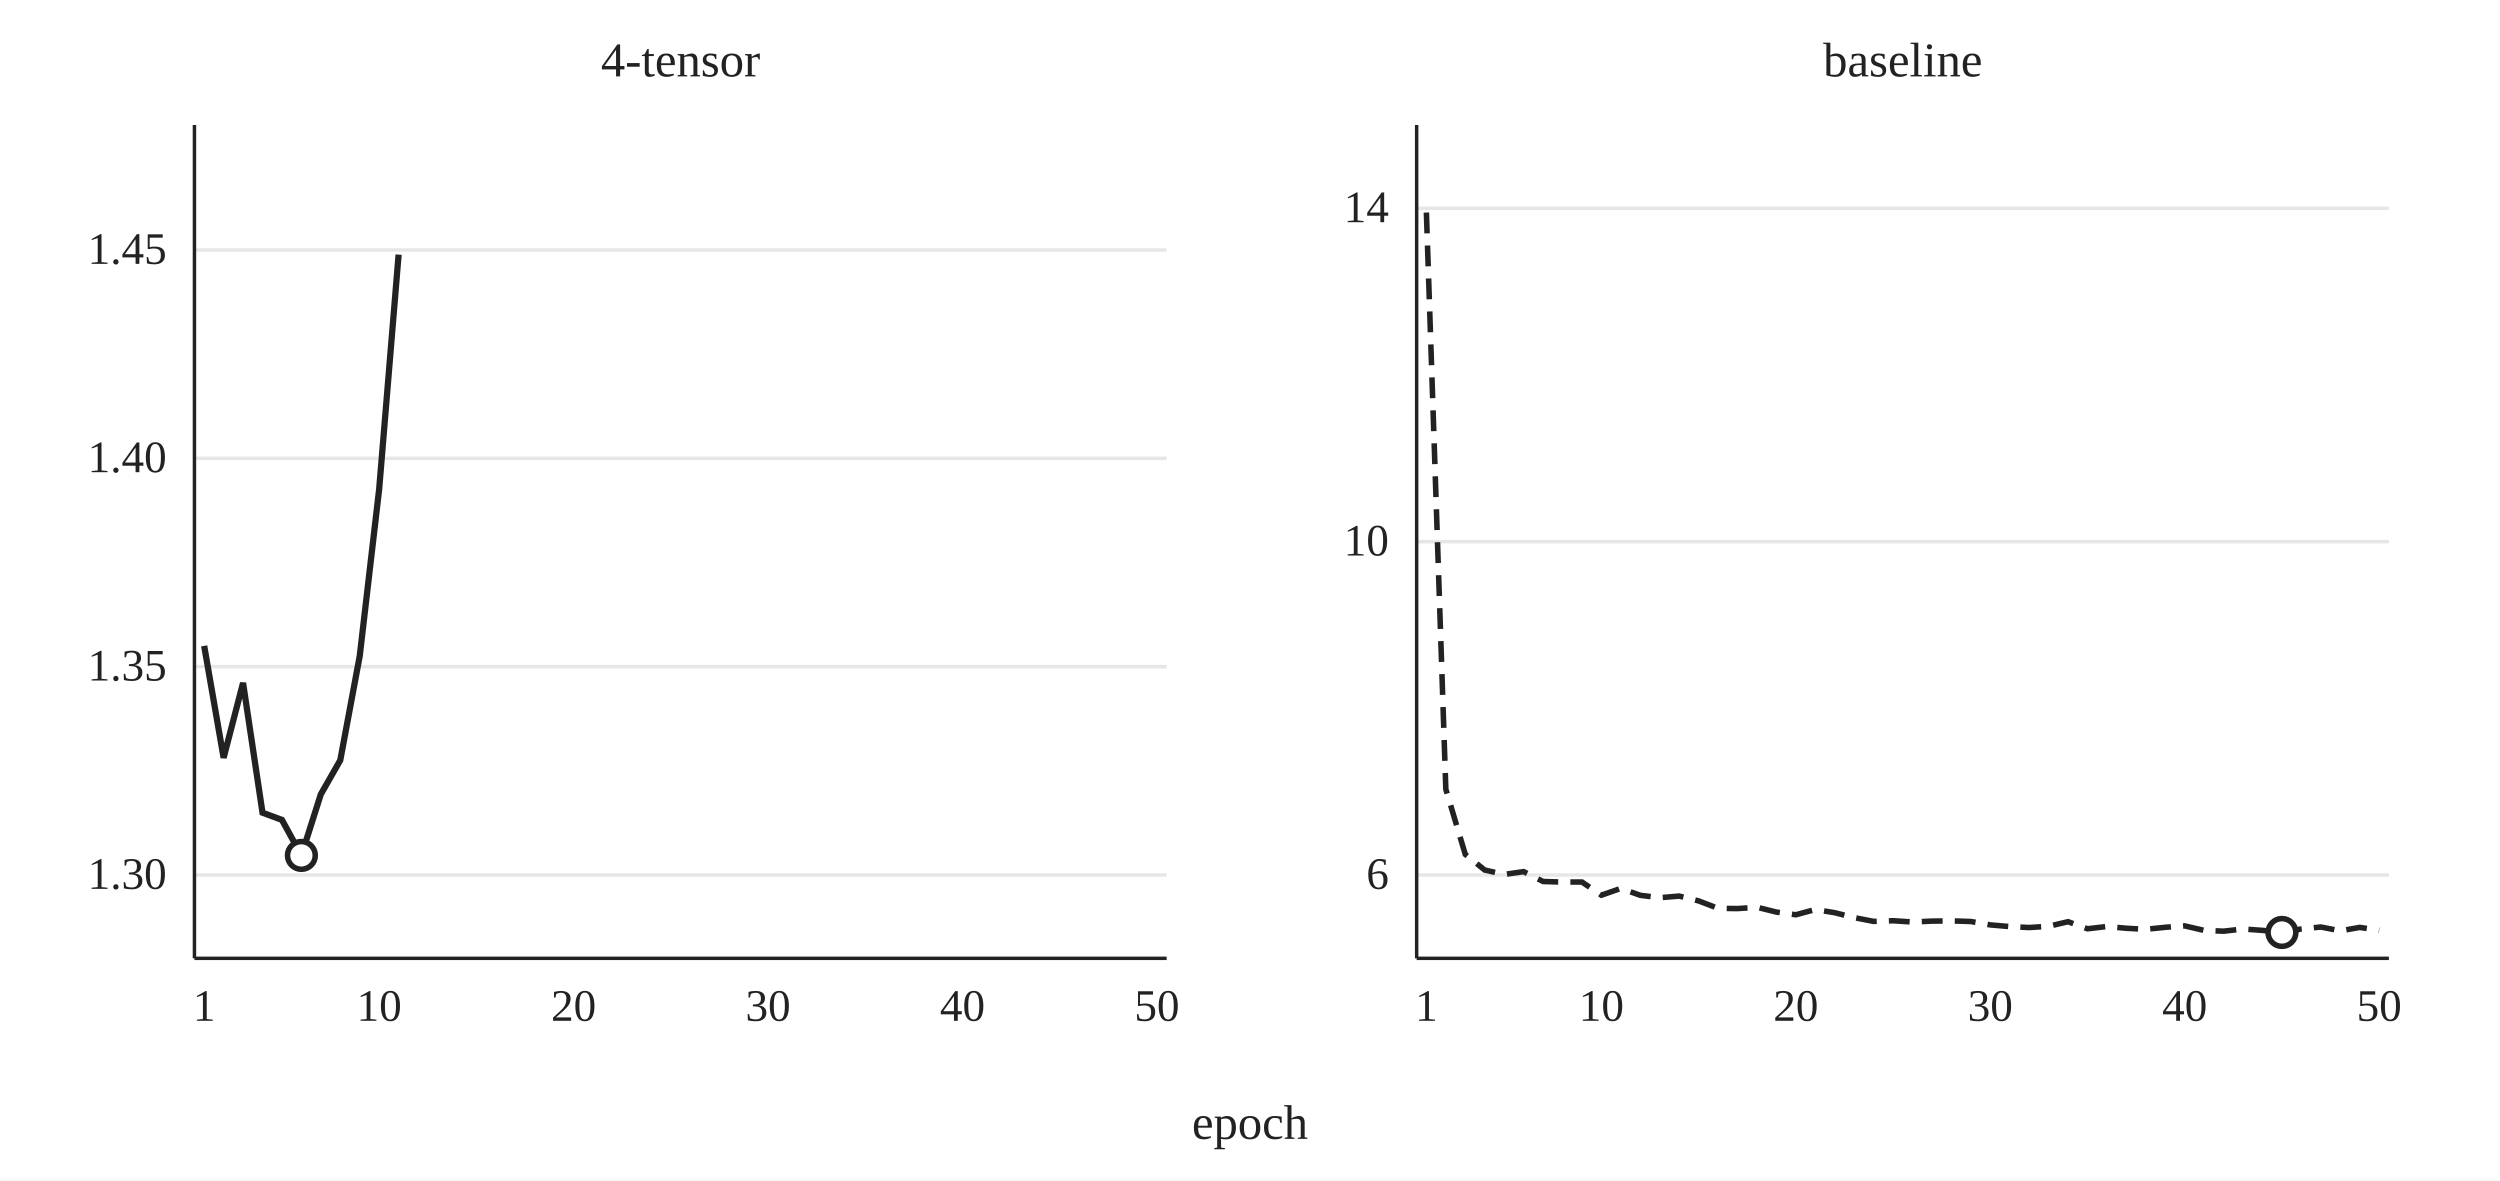
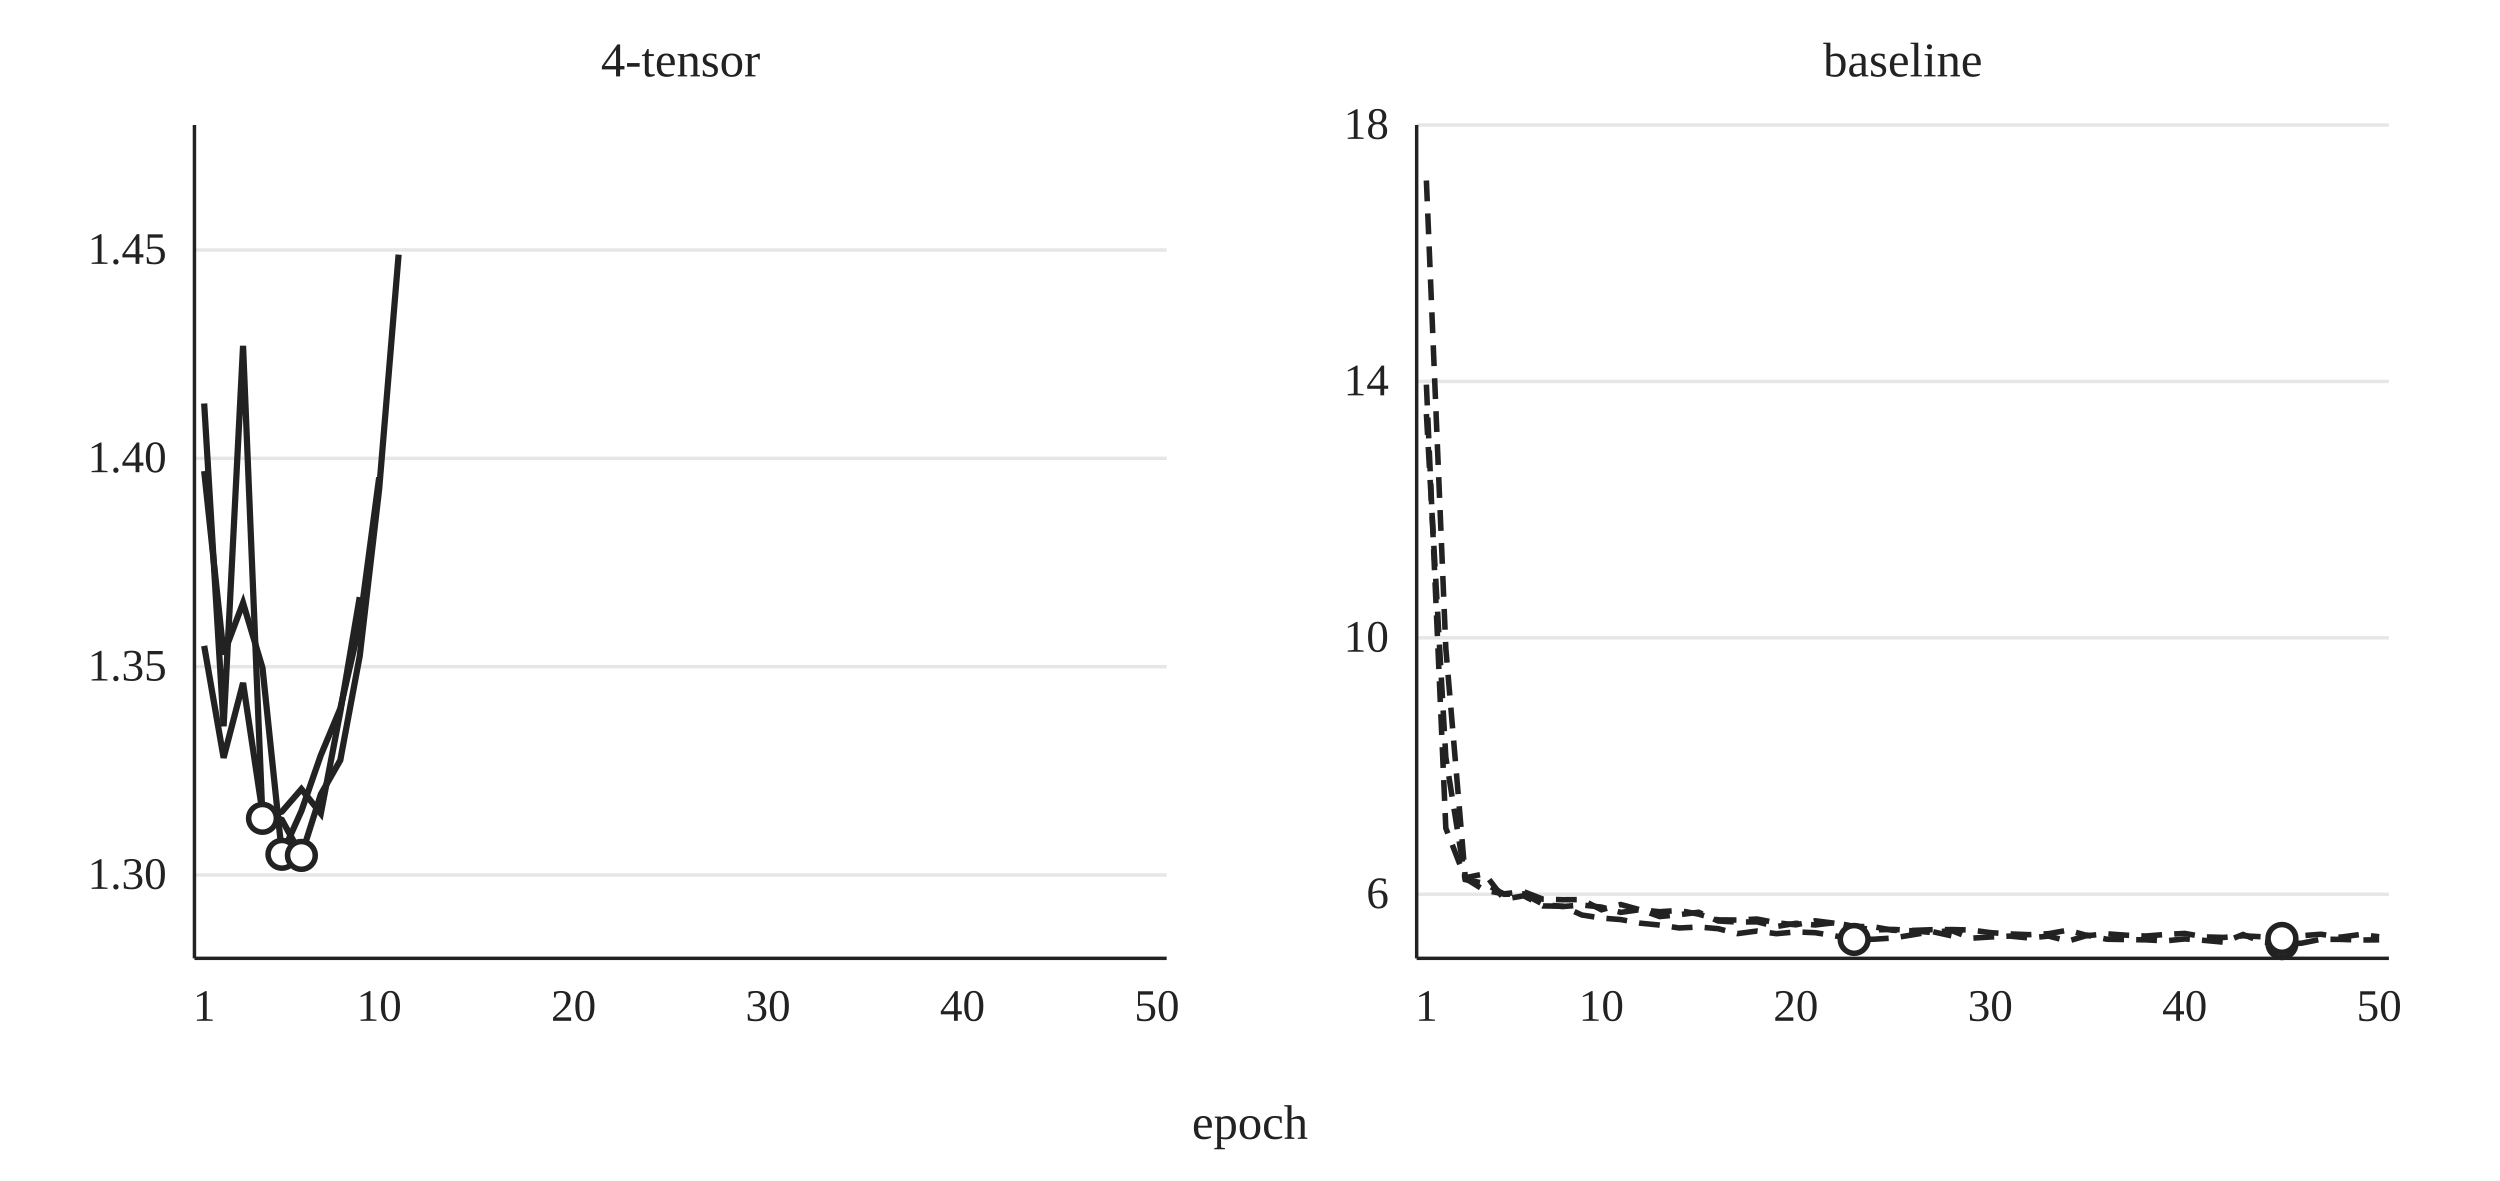
<svg xmlns="http://www.w3.org/2000/svg" width="720" height="340" viewBox="0 0 720 340" role="img">
  <rect width="100%" height="100%" fill="#ffffff" />
  <line x1="56" y1="252.00" x2="336" y2="252.00" stroke="#e6e6e6" />
  <text x="48" y="256.00" text-anchor="end" font-family="Times New Roman, Times, serif" font-size="13" fill="#222">1.30</text>
  <line x1="56" y1="192.00" x2="336" y2="192.00" stroke="#e6e6e6" />
  <text x="48" y="196.00" text-anchor="end" font-family="Times New Roman, Times, serif" font-size="13" fill="#222">1.35</text>
  <line x1="56" y1="132.00" x2="336" y2="132.00" stroke="#e6e6e6" />
  <text x="48" y="136.00" text-anchor="end" font-family="Times New Roman, Times, serif" font-size="13" fill="#222">1.40</text>
  <line x1="56" y1="72.00" x2="336" y2="72.00" stroke="#e6e6e6" />
  <text x="48" y="76.00" text-anchor="end" font-family="Times New Roman, Times, serif" font-size="13" fill="#222">1.45</text>
  <text x="58.80" y="294" text-anchor="middle" font-family="Times New Roman, Times, serif" font-size="13" fill="#222">1</text>
  <text x="109.20" y="294" text-anchor="middle" font-family="Times New Roman, Times, serif" font-size="13" fill="#222">10</text>
  <text x="165.20" y="294" text-anchor="middle" font-family="Times New Roman, Times, serif" font-size="13" fill="#222">20</text>
  <text x="221.20" y="294" text-anchor="middle" font-family="Times New Roman, Times, serif" font-size="13" fill="#222">30</text>
  <text x="277.20" y="294" text-anchor="middle" font-family="Times New Roman, Times, serif" font-size="13" fill="#222">40</text>
  <text x="333.20" y="294" text-anchor="middle" font-family="Times New Roman, Times, serif" font-size="13" fill="#222">50</text>
  <clipPath id="v4">
    <rect x="56" y="36" width="280" height="240" />
  </clipPath>
  <line x1="56" y1="36" x2="56" y2="276" stroke="#222" />
  <line x1="56" y1="276" x2="336" y2="276" stroke="#222" />
  <g clip-path="url(#v4)">
+     <path d="M58.80,116.20 L64.40,209.18 L70.00,99.60 L75.60,235.68 L81.20,233.74 L86.80,227.27 L92.40,234.28 L98.00,205.05 L103.60,171.98" fill="none" stroke="#222" stroke-width="1.8" />
+     <path d="M58.80,135.67 L64.40,188.46 L70.00,173.63 L75.60,192.36 L81.20,246.04 L86.80,233.57 L92.40,217.49 L98.00,204.08 L103.60,179.69 L109.20,137.49" fill="none" stroke="#222" stroke-width="1.8" />
    <path d="M58.80,186.01 L64.40,218.25 L70.00,196.67 L75.60,234.06 L81.20,236.13 L86.80,246.36 L92.40,228.75 L98.00,218.94 L103.60,188.94 L109.20,140.85 L114.80,73.33" fill="none" stroke="#222" stroke-width="1.8" />
  </g>
+   <circle cx="75.60" cy="235.68" r="4" fill="#ffffff" stroke="#222" stroke-width="1.6" />
+   <circle cx="81.20" cy="246.04" r="4" fill="#ffffff" stroke="#222" stroke-width="1.6" />
  <circle cx="86.80" cy="246.36" r="4" fill="#ffffff" stroke="#222" stroke-width="1.6" />
-   <line x1="408" y1="252.00" x2="688" y2="252.00" stroke="#e6e6e6" />
-   <text x="400" y="256.00" text-anchor="end" font-family="Times New Roman, Times, serif" font-size="13" fill="#222">6</text>
-   <line x1="408" y1="156.00" x2="688" y2="156.00" stroke="#e6e6e6" />
-   <text x="400" y="160.00" text-anchor="end" font-family="Times New Roman, Times, serif" font-size="13" fill="#222">10</text>
-   <line x1="408" y1="60.00" x2="688" y2="60.00" stroke="#e6e6e6" />
-   <text x="400" y="64.00" text-anchor="end" font-family="Times New Roman, Times, serif" font-size="13" fill="#222">14</text>
+   <line x1="408" y1="257.54" x2="688" y2="257.54" stroke="#e6e6e6" />
+   <text x="400" y="261.54" text-anchor="end" font-family="Times New Roman, Times, serif" font-size="13" fill="#222">6</text>
+   <line x1="408" y1="183.69" x2="688" y2="183.69" stroke="#e6e6e6" />
+   <text x="400" y="187.69" text-anchor="end" font-family="Times New Roman, Times, serif" font-size="13" fill="#222">10</text>
+   <line x1="408" y1="109.85" x2="688" y2="109.85" stroke="#e6e6e6" />
+   <text x="400" y="113.85" text-anchor="end" font-family="Times New Roman, Times, serif" font-size="13" fill="#222">14</text>
+   <line x1="408" y1="36.00" x2="688" y2="36.00" stroke="#e6e6e6" />
+   <text x="400" y="40.00" text-anchor="end" font-family="Times New Roman, Times, serif" font-size="13" fill="#222">18</text>
  <text x="410.80" y="294" text-anchor="middle" font-family="Times New Roman, Times, serif" font-size="13" fill="#222">1</text>
  <text x="461.20" y="294" text-anchor="middle" font-family="Times New Roman, Times, serif" font-size="13" fill="#222">10</text>
  <text x="517.20" y="294" text-anchor="middle" font-family="Times New Roman, Times, serif" font-size="13" fill="#222">20</text>
  <text x="573.20" y="294" text-anchor="middle" font-family="Times New Roman, Times, serif" font-size="13" fill="#222">30</text>
  <text x="629.20" y="294" text-anchor="middle" font-family="Times New Roman, Times, serif" font-size="13" fill="#222">40</text>
  <text x="685.20" y="294" text-anchor="middle" font-family="Times New Roman, Times, serif" font-size="13" fill="#222">50</text>
  <clipPath id="var">
    <rect x="408" y="36" width="280" height="240" />
  </clipPath>
  <line x1="408" y1="36" x2="408" y2="276" stroke="#222" />
  <line x1="408" y1="276" x2="688" y2="276" stroke="#222" />
  <g clip-path="url(#var)">
-     <path d="M410.80,61.21 L416.40,227.29 L422.00,246.07 L427.60,250.57 L433.20,251.84 L438.80,251.03 L444.40,253.87 L450.00,254.04 L455.60,254.02 L461.20,257.82 L466.80,255.85 L472.40,257.85 L478.00,258.54 L483.60,258.07 L489.20,259.46 L494.80,261.60 L500.40,261.67 L506.00,261.29 L511.60,262.68 L517.20,263.45 L522.80,261.94 L528.40,262.86 L534.00,264.27 L539.60,265.36 L545.20,265.17 L550.80,265.54 L556.40,265.28 L562.00,265.22 L567.60,265.39 L573.20,266.37 L578.80,266.86 L584.40,267.13 L590.00,266.77 L595.60,265.45 L601.20,267.49 L606.80,266.83 L612.40,267.34 L618.00,267.64 L623.60,267.06 L629.20,266.66 L634.80,267.96 L640.40,268.18 L646.00,267.55 L651.60,267.95 L657.20,268.55 L662.80,267.54 L668.40,266.98 L674.00,268.08 L679.60,267.09 L685.20,267.91" fill="none" stroke="#222" stroke-width="1.6" stroke-dasharray="6 3.5" />
+     <path d="M410.80,51.98 L416.40,186.77 L422.00,252.79 L427.60,251.64 L433.20,258.99 L438.80,257.98 L444.40,260.91 L450.00,260.98 L455.60,263.53 L461.20,264.40 L466.80,264.84 L472.40,265.88 L478.00,266.42 L483.60,267.26 L489.20,266.97 L494.80,267.46 L500.40,268.88 L506.00,268.14 L511.60,268.90 L517.20,268.39 L522.80,268.62 L528.40,269.51 L534.00,270.56 L539.60,270.50 L545.20,270.15 L550.80,269.24 L556.40,268.28 L562.00,269.52" fill="none" stroke="#222" stroke-width="1.6" stroke-dasharray="6 3.5" />
+     <path d="M410.80,119.24 L416.40,218.10 L422.00,253.33 L427.60,254.42 L433.20,257.55 L438.80,257.43 L444.40,260.43 L450.00,261.09 L455.60,260.64 L461.20,261.24 L466.80,262.77 L472.40,261.97 L478.00,263.97 L483.60,263.44 L489.20,262.73 L494.80,265.24 L500.40,265.56 L506.00,265.49 L511.60,266.85 L517.20,265.91 L522.80,266.39 L528.40,265.72 L534.00,266.80 L539.60,266.90 L545.20,267.93 L550.80,268.05 L556.40,268.57 L562.00,267.97 L567.60,270.21 L573.20,269.86 L578.80,269.60 L584.40,270.14 L590.00,269.60 L595.60,271.05 L601.20,269.36 L606.80,270.50 L612.40,270.60 L618.00,270.68 L623.60,270.98 L629.20,270.41 L634.80,270.83 L640.40,271.35 L646.00,269.13 L651.60,271.34 L657.20,271.76 L662.80,271.65 L668.40,270.51 L674.00,270.54 L679.60,270.73 L685.20,270.67" fill="none" stroke="#222" stroke-width="1.6" stroke-dasharray="6 3.5" />
+     <path d="M410.80,110.77 L416.40,238.53 L422.00,252.98 L427.60,256.44 L433.20,257.41 L438.80,256.79 L444.40,258.97 L450.00,259.11 L455.60,259.09 L461.20,262.02 L466.80,260.50 L472.40,262.04 L478.00,262.57 L483.60,262.21 L489.20,263.28 L494.80,264.92 L500.40,264.97 L506.00,264.68 L511.60,265.75 L517.20,266.35 L522.80,265.19 L528.40,265.89 L534.00,266.98 L539.60,267.82 L545.20,267.67 L550.80,267.96 L556.40,267.75 L562.00,267.71 L567.60,267.84 L573.20,268.59 L578.80,268.97 L584.40,269.18 L590.00,268.90 L595.60,267.88 L601.20,269.46 L606.80,268.94 L612.40,269.34 L618.00,269.57 L623.60,269.13 L629.20,268.82 L634.80,269.82 L640.40,269.98 L646.00,269.50 L651.60,269.81 L657.20,270.27 L662.80,269.49 L668.40,269.06 L674.00,269.91 L679.60,269.15 L685.20,269.78" fill="none" stroke="#222" stroke-width="1.6" stroke-dasharray="6 3.5" />
  </g>
-   <circle cx="657.20" cy="268.55" r="4" fill="#ffffff" stroke="#222" stroke-width="1.6" />
+   <circle cx="534.00" cy="270.56" r="4" fill="#ffffff" stroke="#222" stroke-width="1.6" />
+   <circle cx="657.20" cy="271.76" r="4" fill="#ffffff" stroke="#222" stroke-width="1.6" />
+   <circle cx="657.20" cy="270.27" r="4" fill="#ffffff" stroke="#222" stroke-width="1.6" />
  <text x="196" y="22" text-anchor="middle" font-family="Times New Roman, Times, serif" font-size="14" fill="#222">4-tensor</text>
  <text x="548" y="22" text-anchor="middle" font-family="Times New Roman, Times, serif" font-size="14" fill="#222">baseline</text>
  <text x="360" y="328" text-anchor="middle" font-family="Times New Roman, Times, serif" font-size="14" fill="#222">epoch</text>
</svg>
